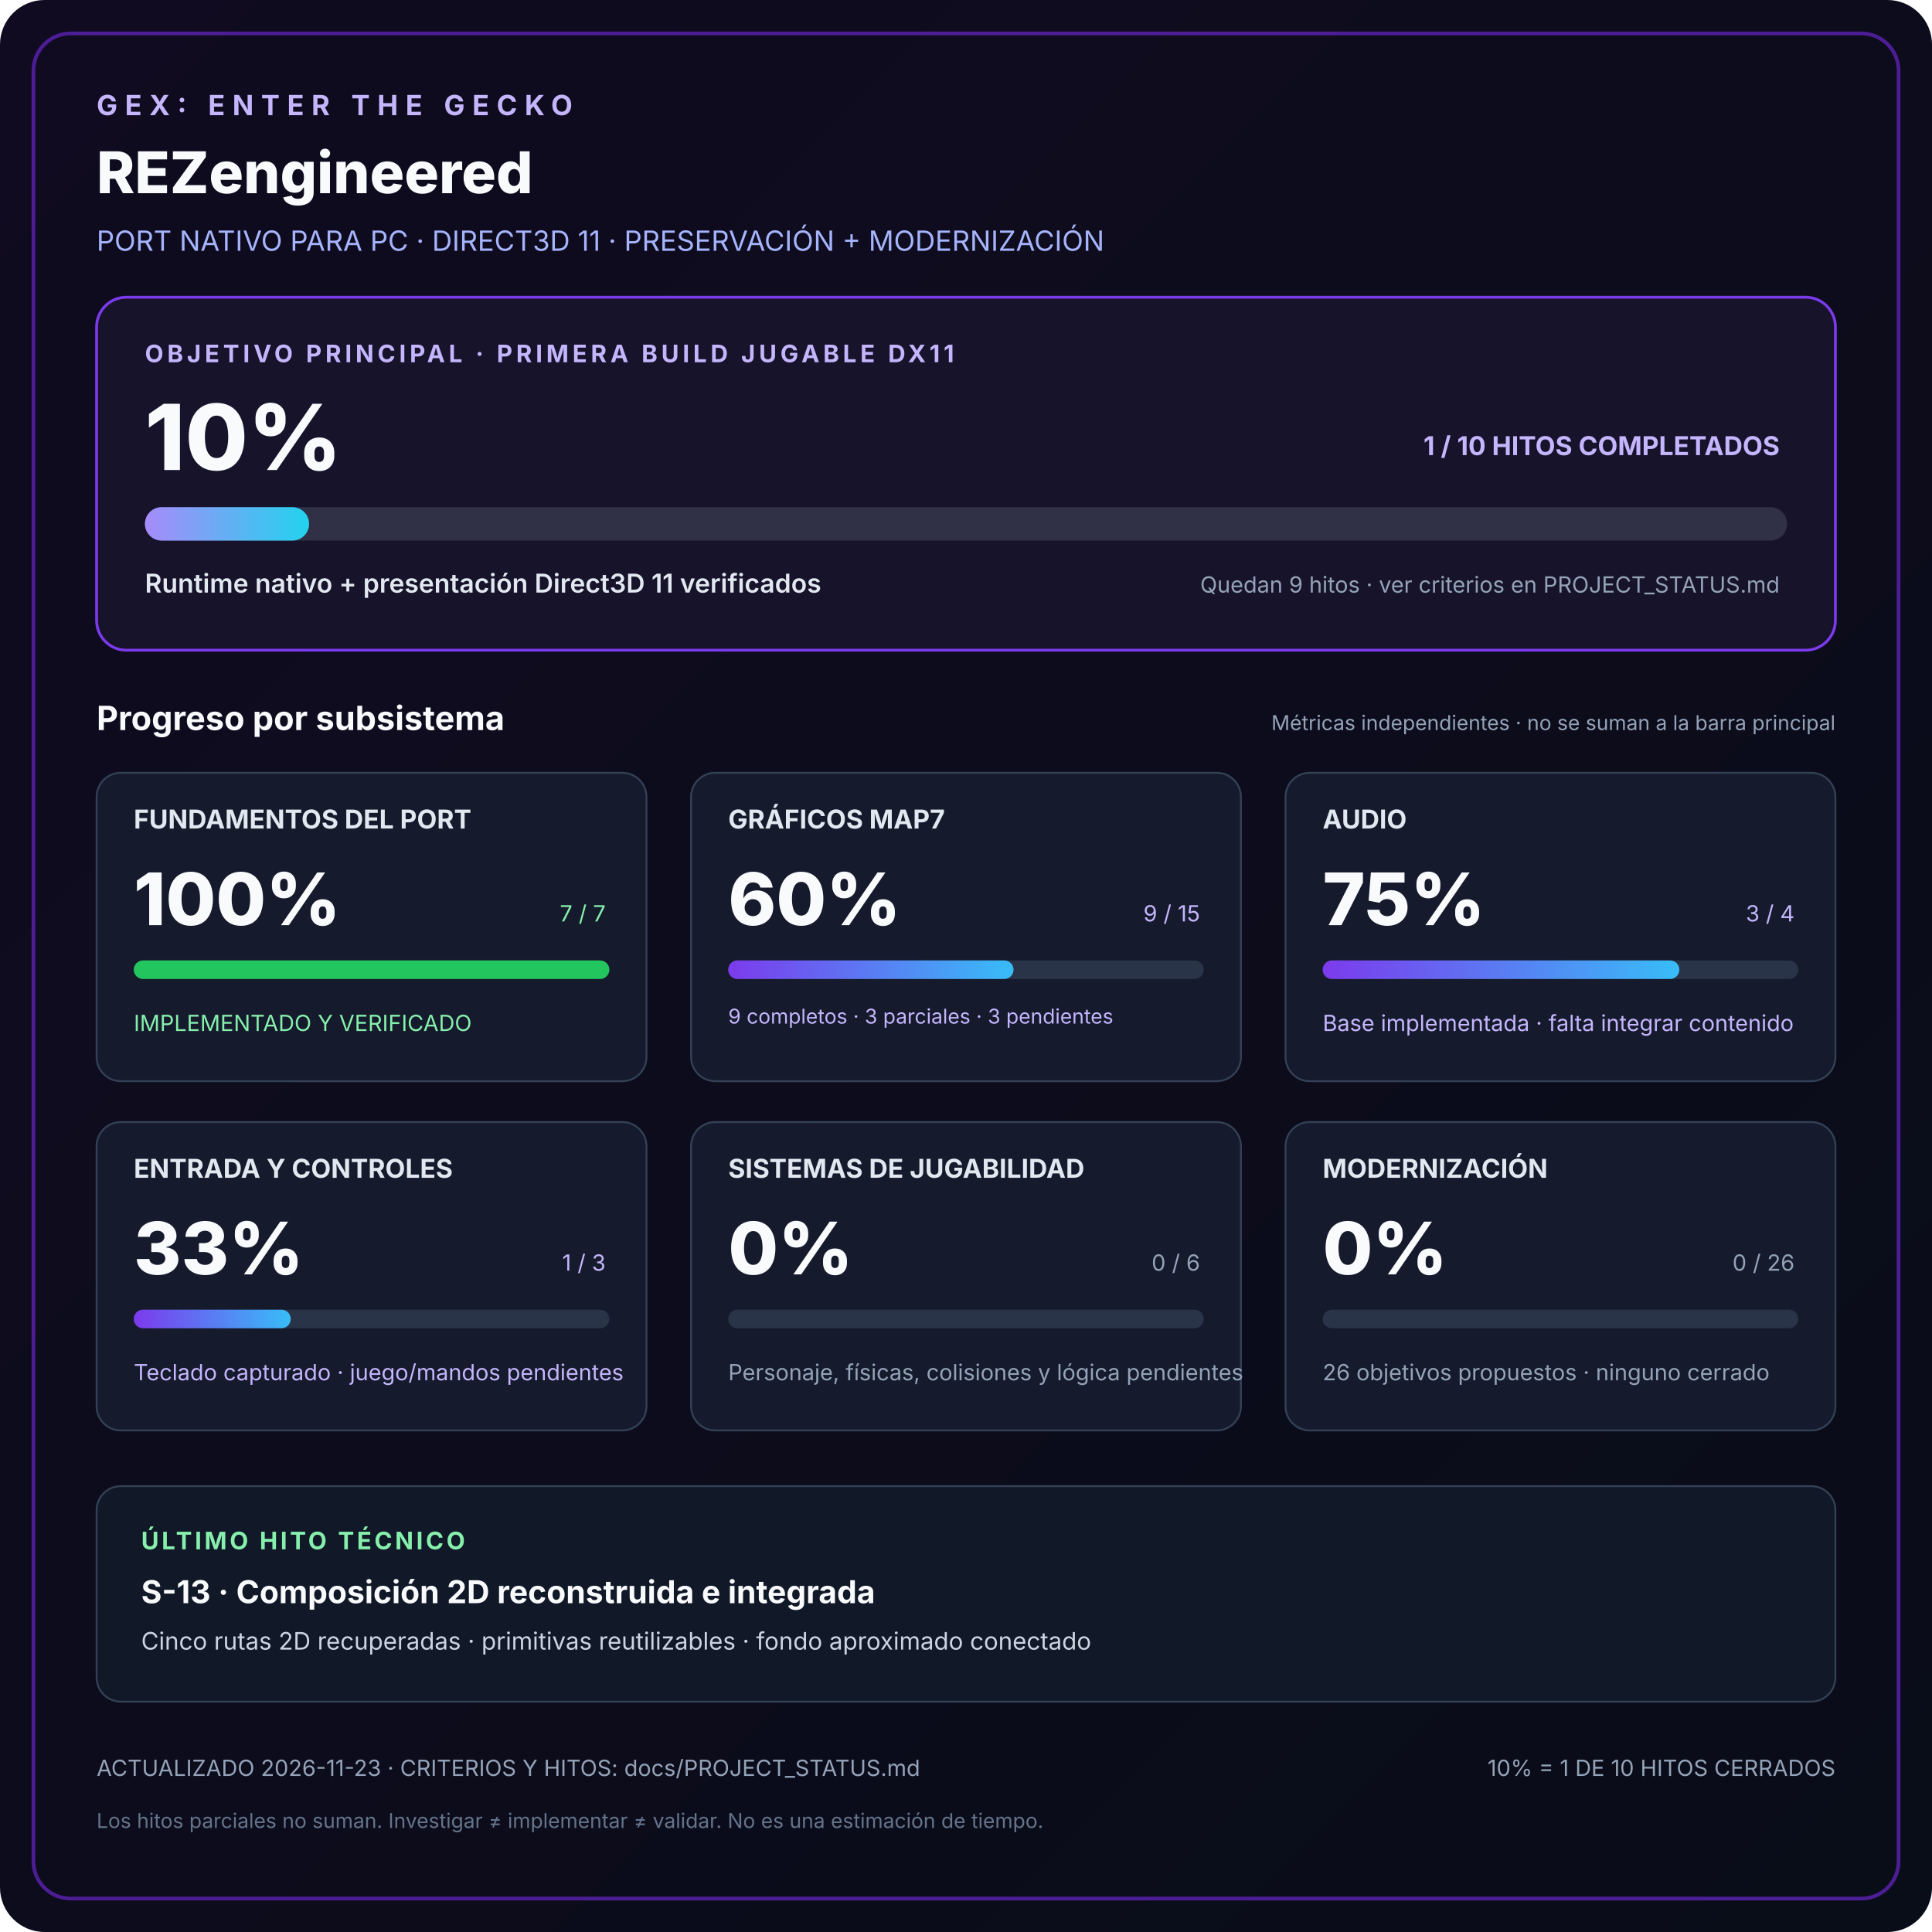
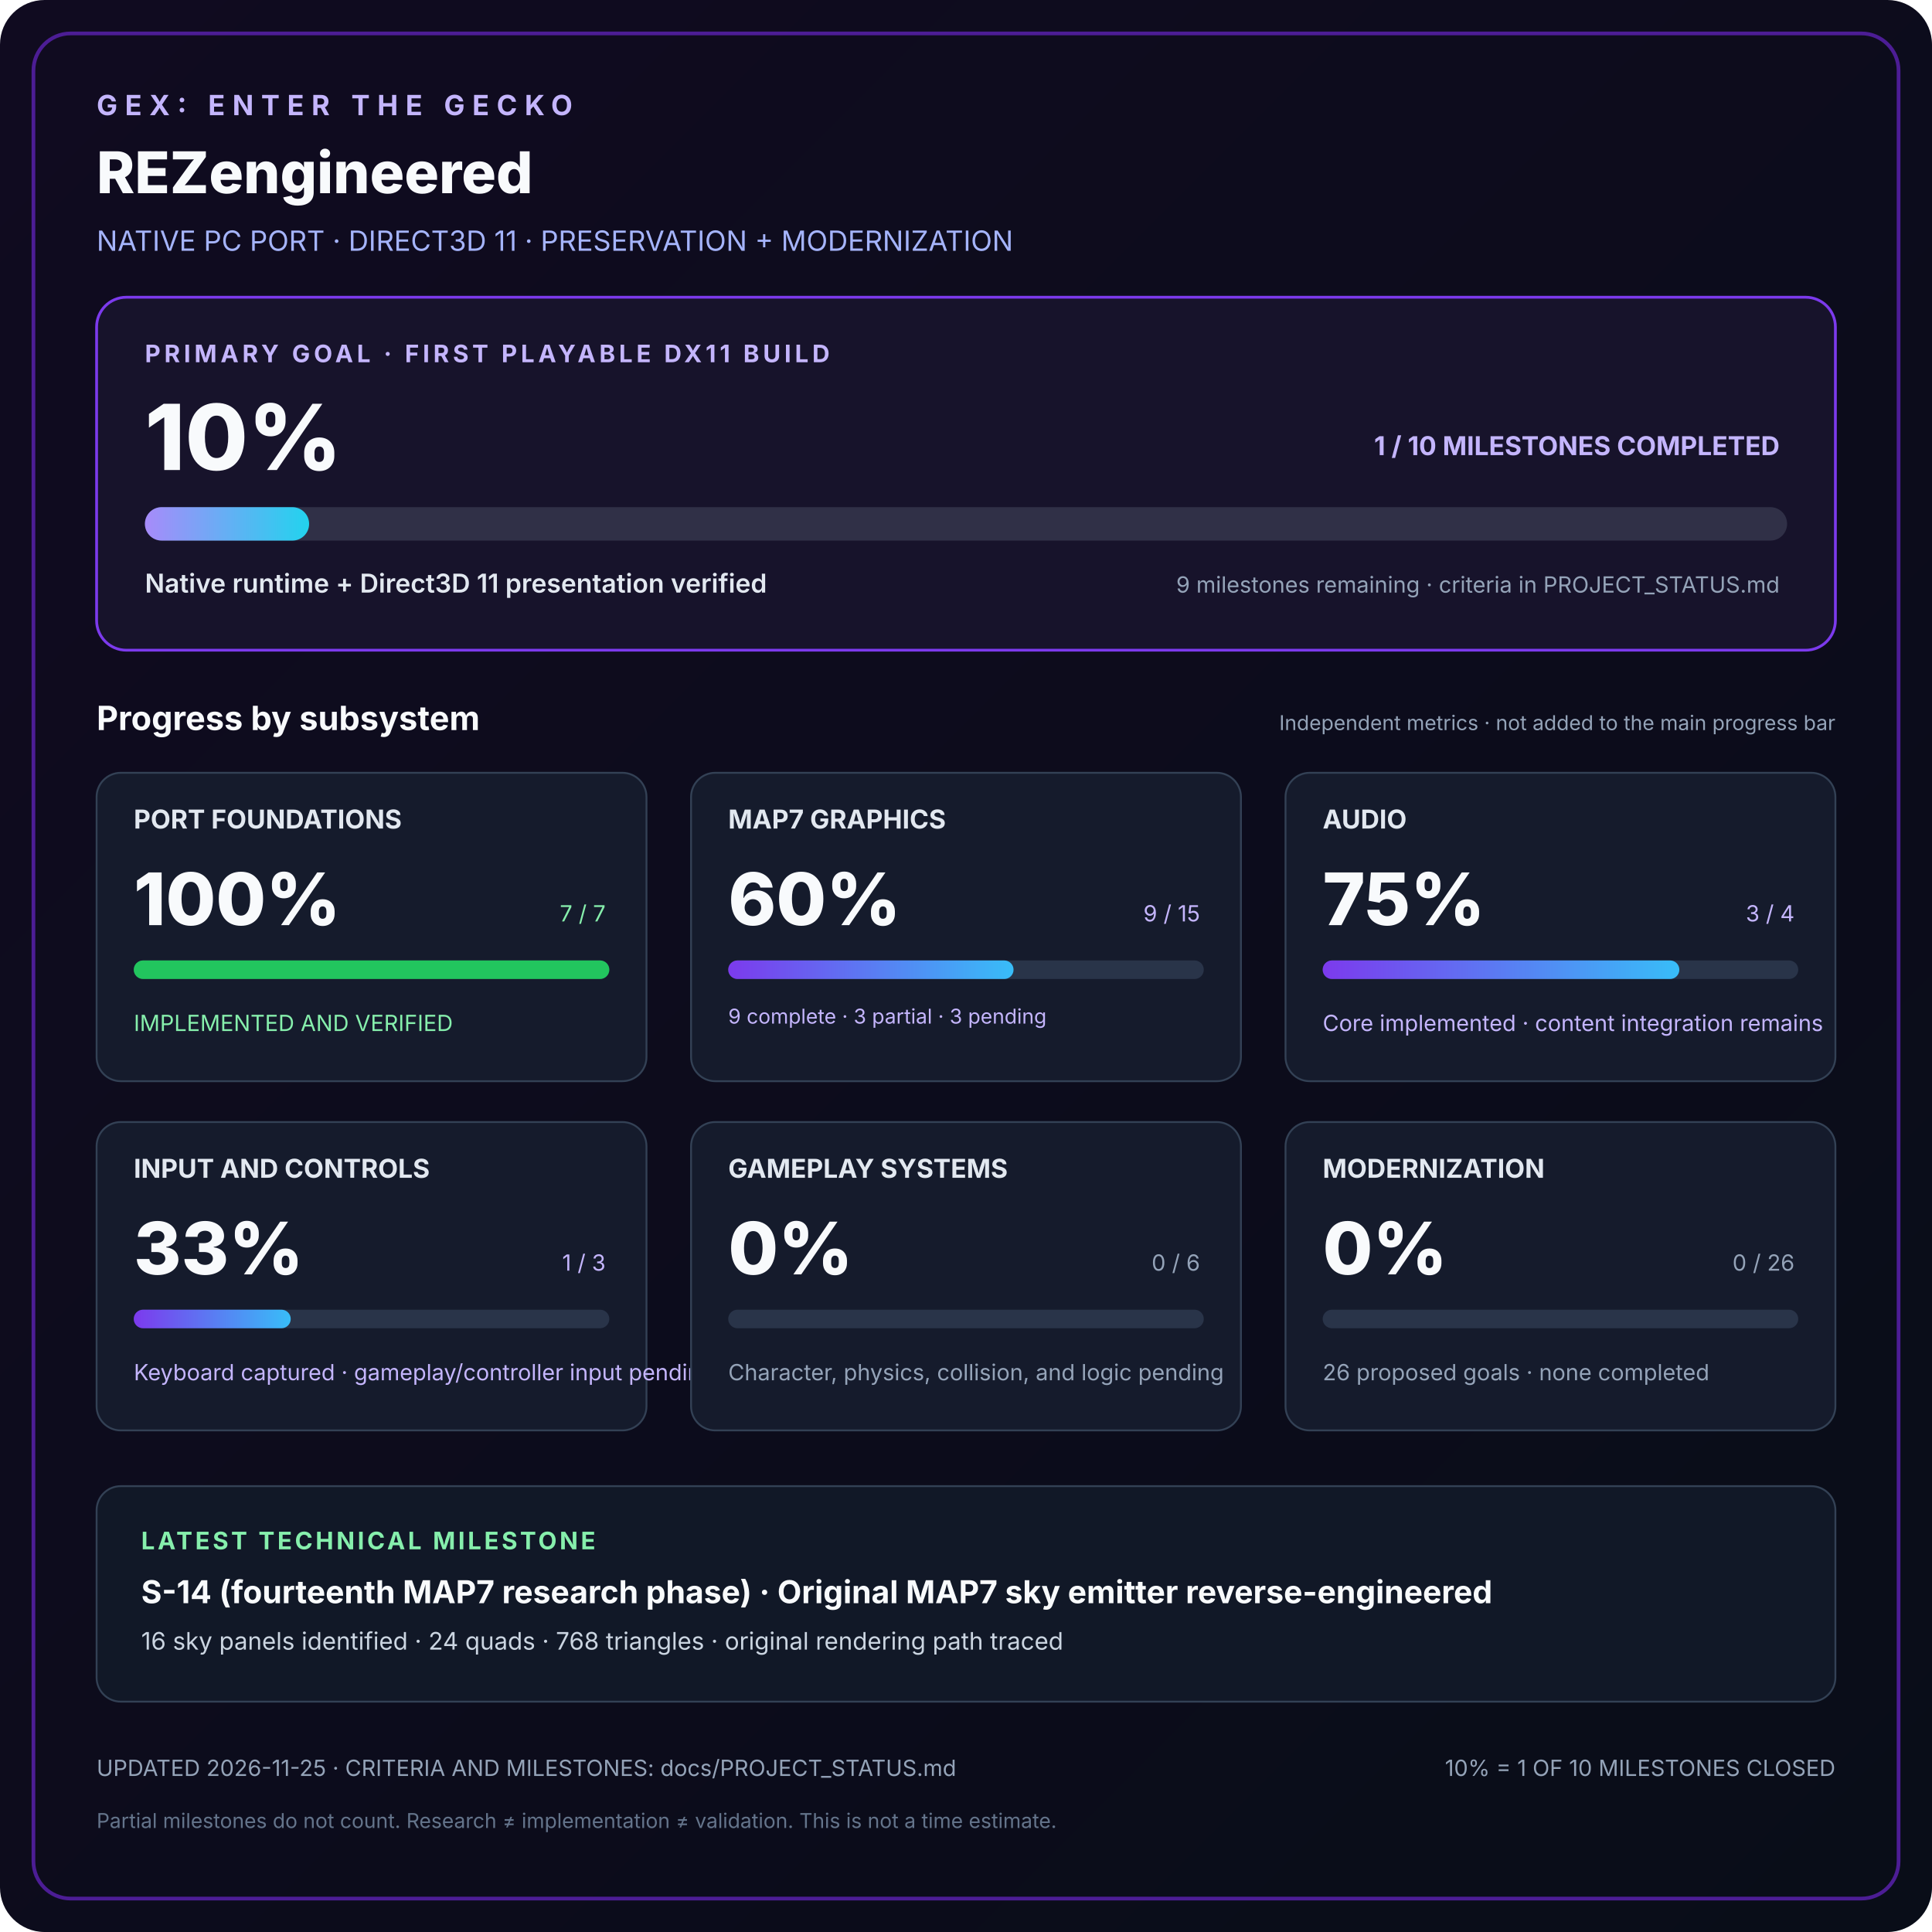
<svg xmlns="http://www.w3.org/2000/svg" viewBox="0 0 1040 1040" role="img" aria-labelledby="title desc" font-family="Inter,Segoe UI,Arial,sans-serif">
  <defs>
    <linearGradient id="bg" x1="0" y1="0" x2="1" y2="1">
      <stop offset="0" stop-color="#100b20" />
      <stop offset="1" stop-color="#090d18" />
    </linearGradient>
    <linearGradient id="bar" x1="0" y1="0" x2="1" y2="0">
      <stop offset="0" stop-color="#7c3aed" />
      <stop offset="1" stop-color="#38bdf8" />
    </linearGradient>
    <linearGradient id="mainbar" x1="0" y1="0" x2="1" y2="0">
      <stop offset="0" stop-color="#a78bfa" />
      <stop offset="1" stop-color="#22d3ee" />
    </linearGradient>
  </defs>
  <rect width="1040" height="1040" rx="24" fill="url(#bg)" />
  <rect x="18" y="18" width="1004" height="1004" rx="20" fill="none" stroke="#4c1d95" stroke-width="2" />
  <text x="52" y="62" fill="#c4b5fd" font-size="15" font-weight="700" letter-spacing="4">GEX: ENTER THE GECKO</text>
  <text x="52" y="104" fill="#f8fafc" font-size="31" font-weight="800">REZengineered</text>
-   <text x="52" y="135" fill="#a5b4fc" font-size="15">PORT NATIVO PARA PC · DIRECT3D 11 · PRESERVACIÓN + MODERNIZACIÓN</text>
+   <text x="52" y="135" fill="#a5b4fc" font-size="15">NATIVE PC PORT · DIRECT3D 11 · PRESERVATION + MODERNIZATION</text>
  <rect x="52" y="160" width="936" height="190" rx="16" fill="#17132b" stroke="#7c3aed" stroke-width="1.5" />
-   <text x="78" y="195" fill="#c4b5fd" font-size="13" font-weight="700" letter-spacing="2">OBJETIVO PRINCIPAL · PRIMERA BUILD JUGABLE DX11</text>
+   <text x="78" y="195" fill="#c4b5fd" font-size="13" font-weight="700" letter-spacing="2">PRIMARY GOAL · FIRST PLAYABLE DX11 BUILD</text>
  <text x="78" y="253" fill="#f8fafc" font-size="49" font-weight="800">10%</text>
-   <text x="958" y="245" fill="#c4b5fd" font-size="14" font-weight="700" text-anchor="end">1 / 10 HITOS COMPLETADOS</text>
+   <text x="958" y="245" fill="#c4b5fd" font-size="14" font-weight="700" text-anchor="end">1 / 10 MILESTONES COMPLETED</text>
  <rect x="78" y="273" width="884" height="18" rx="9" fill="#303047" />
  <rect x="78" y="273" width="88.4" height="18" rx="9" fill="url(#mainbar)" />
-   <text x="78" y="319" fill="#e2e8f0" font-size="14" font-weight="600">Runtime nativo + presentación Direct3D 11 verificados</text>
-   <text x="958" y="319" fill="#94a3b8" font-size="12" text-anchor="end">Quedan 9 hitos · ver criterios en PROJECT_STATUS.md</text>
-   <text x="52" y="393" fill="#f8fafc" font-size="18" font-weight="700">Progreso por subsistema</text>
-   <text x="988" y="393" fill="#94a3b8" font-size="11" text-anchor="end">Métricas independientes · no se suman a la barra principal</text>
+   <text x="78" y="319" fill="#e2e8f0" font-size="14" font-weight="600">Native runtime + Direct3D 11 presentation verified</text>
+   <text x="958" y="319" fill="#94a3b8" font-size="12" text-anchor="end">9 milestones remaining · criteria in PROJECT_STATUS.md</text>
+   <text x="52" y="393" fill="#f8fafc" font-size="18" font-weight="700">Progress by subsystem</text>
+   <text x="988" y="393" fill="#94a3b8" font-size="11" text-anchor="end">Independent metrics · not added to the main progress bar</text>
  <g transform="translate(52 416)">
    <rect width="296" height="166" rx="13" fill="#151b2c" stroke="#334155" />
-     <text x="20" y="30" fill="#e2e8f0" font-size="14" font-weight="700">FUNDAMENTOS DEL PORT</text>
+     <text x="20" y="30" fill="#e2e8f0" font-size="14" font-weight="700">PORT FOUNDATIONS</text>
    <text x="20" y="82" fill="#f8fafc" font-size="39" font-weight="800">100%</text>
    <text x="274" y="80" fill="#86efac" font-size="12" text-anchor="end">7 / 7</text>
    <rect x="20" y="101" width="256" height="10" rx="5" fill="#293449" />
    <rect x="20" y="101" width="256" height="10" rx="5" fill="#22c55e" />
-     <text x="20" y="139" fill="#86efac" font-size="12">IMPLEMENTADO Y VERIFICADO</text>
+     <text x="20" y="139" fill="#86efac" font-size="12">IMPLEMENTED AND VERIFIED</text>
  </g>
  <g transform="translate(372 416)">
    <rect width="296" height="166" rx="13" fill="#151b2c" stroke="#334155" />
-     <text x="20" y="30" fill="#e2e8f0" font-size="14" font-weight="700">GRÁFICOS MAP7</text>
+     <text x="20" y="30" fill="#e2e8f0" font-size="14" font-weight="700">MAP7 GRAPHICS</text>
    <text x="20" y="82" fill="#f8fafc" font-size="39" font-weight="800">60%</text>
    <text x="274" y="80" fill="#c4b5fd" font-size="12" text-anchor="end">9 / 15</text>
    <rect x="20" y="101" width="256" height="10" rx="5" fill="#293449" />
    <rect x="20" y="101" width="153.6" height="10" rx="5" fill="url(#bar)" />
-     <text x="20" y="135" fill="#c4b5fd" font-size="11">9 completos · 3 parciales · 3 pendientes</text>
+     <text x="20" y="135" fill="#c4b5fd" font-size="11">9 complete · 3 partial · 3 pending</text>
  </g>
  <g transform="translate(692 416)">
    <rect width="296" height="166" rx="13" fill="#151b2c" stroke="#334155" />
    <text x="20" y="30" fill="#e2e8f0" font-size="14" font-weight="700">AUDIO</text>
    <text x="20" y="82" fill="#f8fafc" font-size="39" font-weight="800">75%</text>
    <text x="274" y="80" fill="#c4b5fd" font-size="12" text-anchor="end">3 / 4</text>
    <rect x="20" y="101" width="256" height="10" rx="5" fill="#293449" />
    <rect x="20" y="101" width="192" height="10" rx="5" fill="url(#bar)" />
-     <text x="20" y="139" fill="#c4b5fd" font-size="12">Base implementada · falta integrar contenido</text>
+     <text x="20" y="139" fill="#c4b5fd" font-size="12">Core implemented · content integration remains</text>
  </g>
  <g transform="translate(52 604)">
    <rect width="296" height="166" rx="13" fill="#151b2c" stroke="#334155" />
-     <text x="20" y="30" fill="#e2e8f0" font-size="14" font-weight="700">ENTRADA Y CONTROLES</text>
+     <text x="20" y="30" fill="#e2e8f0" font-size="14" font-weight="700">INPUT AND CONTROLS</text>
    <text x="20" y="82" fill="#f8fafc" font-size="39" font-weight="800">33%</text>
    <text x="274" y="80" fill="#c4b5fd" font-size="12" text-anchor="end">1 / 3</text>
    <rect x="20" y="101" width="256" height="10" rx="5" fill="#293449" />
    <rect x="20" y="101" width="84.5" height="10" rx="5" fill="url(#bar)" />
-     <text x="20" y="139" fill="#c4b5fd" font-size="12">Teclado capturado · juego/mandos pendientes</text>
+     <text x="20" y="139" fill="#c4b5fd" font-size="12">Keyboard captured · gameplay/controller input pending</text>
  </g>
  <g transform="translate(372 604)">
    <rect width="296" height="166" rx="13" fill="#151b2c" stroke="#334155" />
-     <text x="20" y="30" fill="#e2e8f0" font-size="14" font-weight="700">SISTEMAS DE JUGABILIDAD</text>
+     <text x="20" y="30" fill="#e2e8f0" font-size="14" font-weight="700">GAMEPLAY SYSTEMS</text>
    <text x="20" y="82" fill="#f8fafc" font-size="39" font-weight="800">0%</text>
    <text x="274" y="80" fill="#94a3b8" font-size="12" text-anchor="end">0 / 6</text>
    <rect x="20" y="101" width="256" height="10" rx="5" fill="#293449" />
-     <text x="20" y="139" fill="#94a3b8" font-size="12">Personaje, físicas, colisiones y lógica pendientes</text>
+     <text x="20" y="139" fill="#94a3b8" font-size="12">Character, physics, collision, and logic pending</text>
  </g>
  <g transform="translate(692 604)">
    <rect width="296" height="166" rx="13" fill="#151b2c" stroke="#334155" />
-     <text x="20" y="30" fill="#e2e8f0" font-size="14" font-weight="700">MODERNIZACIÓN</text>
+     <text x="20" y="30" fill="#e2e8f0" font-size="14" font-weight="700">MODERNIZATION</text>
    <text x="20" y="82" fill="#f8fafc" font-size="39" font-weight="800">0%</text>
    <text x="274" y="80" fill="#94a3b8" font-size="12" text-anchor="end">0 / 26</text>
    <rect x="20" y="101" width="256" height="10" rx="5" fill="#293449" />
-     <text x="20" y="139" fill="#94a3b8" font-size="12">26 objetivos propuestos · ninguno cerrado</text>
+     <text x="20" y="139" fill="#94a3b8" font-size="12">26 proposed goals · none completed</text>
  </g>
  <rect x="52" y="800" width="936" height="116" rx="13" fill="#111827" stroke="#334155" />
-   <text x="76" y="834" fill="#86efac" font-size="13" font-weight="700" letter-spacing="1.5">ÚLTIMO HITO TÉCNICO</text>
-   <text x="76" y="863" fill="#f8fafc" font-size="17" font-weight="700">S-13 · Composición 2D reconstruida e integrada</text>
-   <text x="76" y="888" fill="#cbd5e1" font-size="13">Cinco rutas 2D recuperadas · primitivas reutilizables · fondo aproximado conectado</text>
-   <text x="52" y="956" fill="#94a3b8" font-size="12">ACTUALIZADO 2026-11-23 · CRITERIOS Y HITOS: docs/PROJECT_STATUS.md</text>
-   <text x="988" y="956" fill="#94a3b8" font-size="12" text-anchor="end">10% = 1 DE 10 HITOS CERRADOS</text>
-   <text x="52" y="984" fill="#64748b" font-size="11">Los hitos parciales no suman. Investigar ≠ implementar ≠ validar. No es una estimación de tiempo.</text>
+   <text x="76" y="834" fill="#86efac" font-size="13" font-weight="700" letter-spacing="1.5">LATEST TECHNICAL MILESTONE</text>
+   <text x="76" y="863" fill="#f8fafc" font-size="17" font-weight="700">S-14 (fourteenth MAP7 research phase) · Original MAP7 sky emitter reverse-engineered</text>
+   <text x="76" y="888" fill="#cbd5e1" font-size="13">16 sky panels identified · 24 quads · 768 triangles · original rendering path traced</text>
+   <text x="52" y="956" fill="#94a3b8" font-size="12">UPDATED 2026-11-25 · CRITERIA AND MILESTONES: docs/PROJECT_STATUS.md</text>
+   <text x="988" y="956" fill="#94a3b8" font-size="12" text-anchor="end">10% = 1 OF 10 MILESTONES CLOSED</text>
+   <text x="52" y="984" fill="#64748b" font-size="11">Partial milestones do not count. Research ≠ implementation ≠ validation. This is not a time estimate.</text>
</svg>
